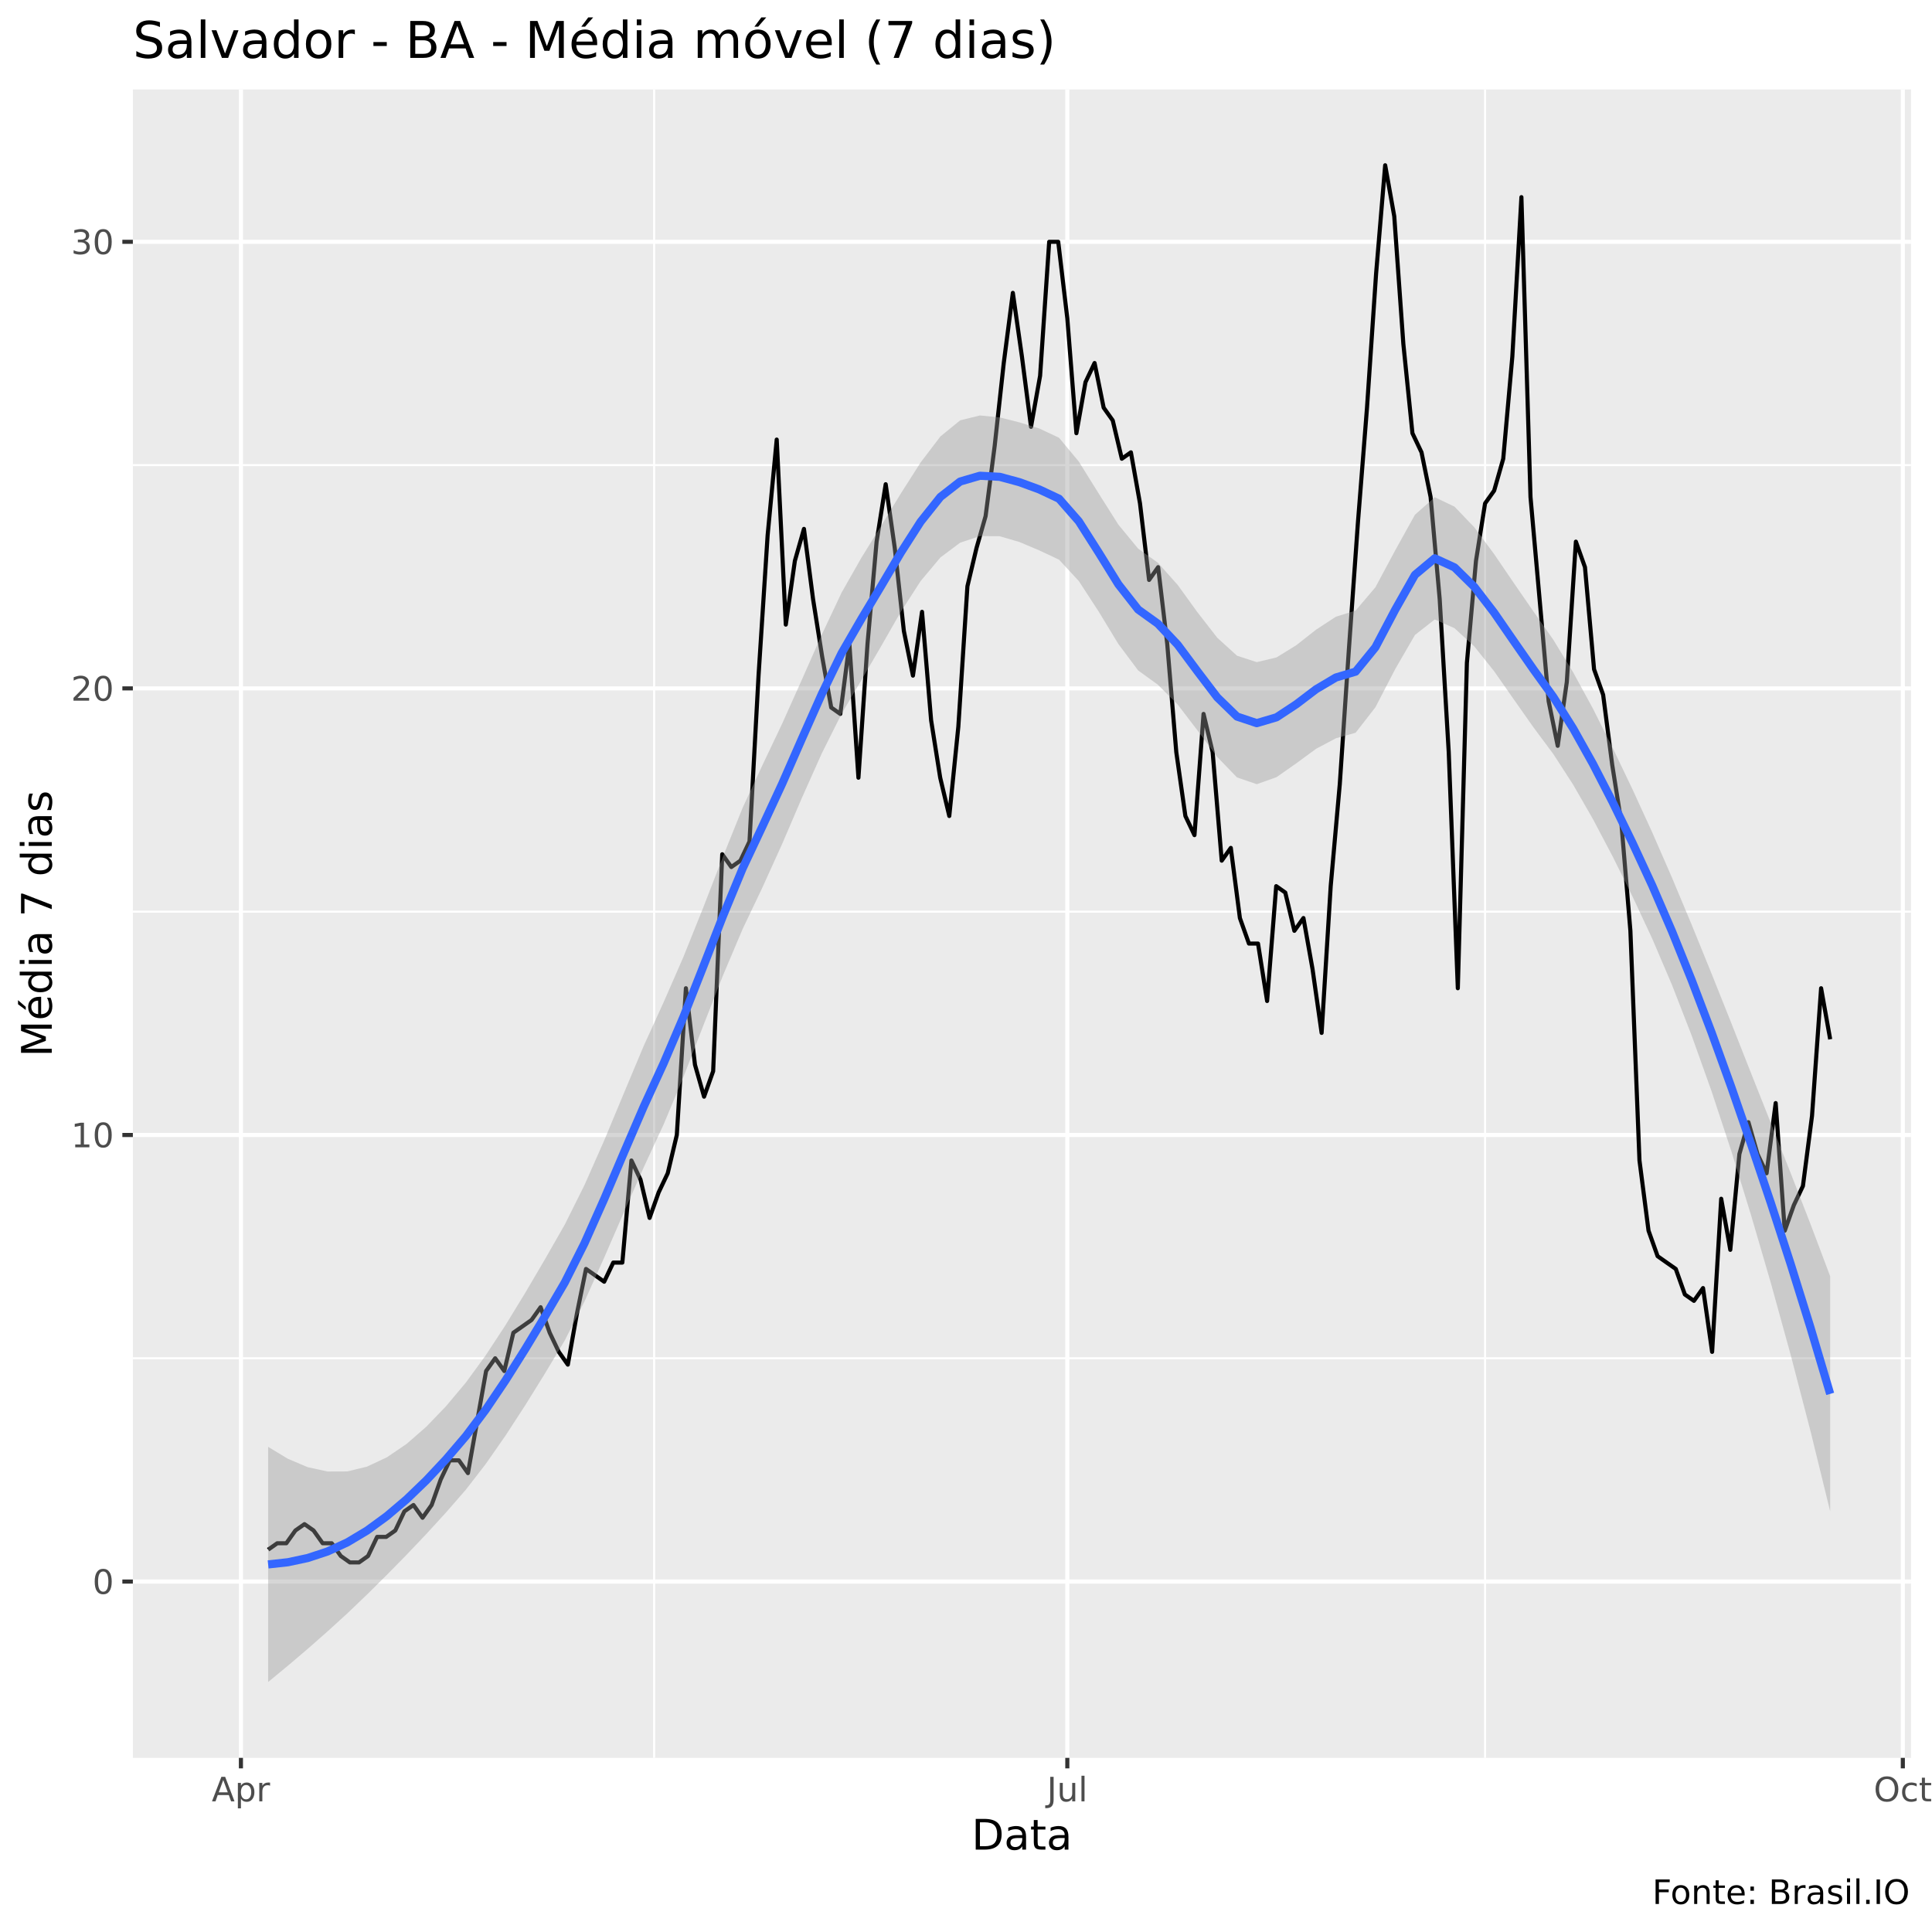
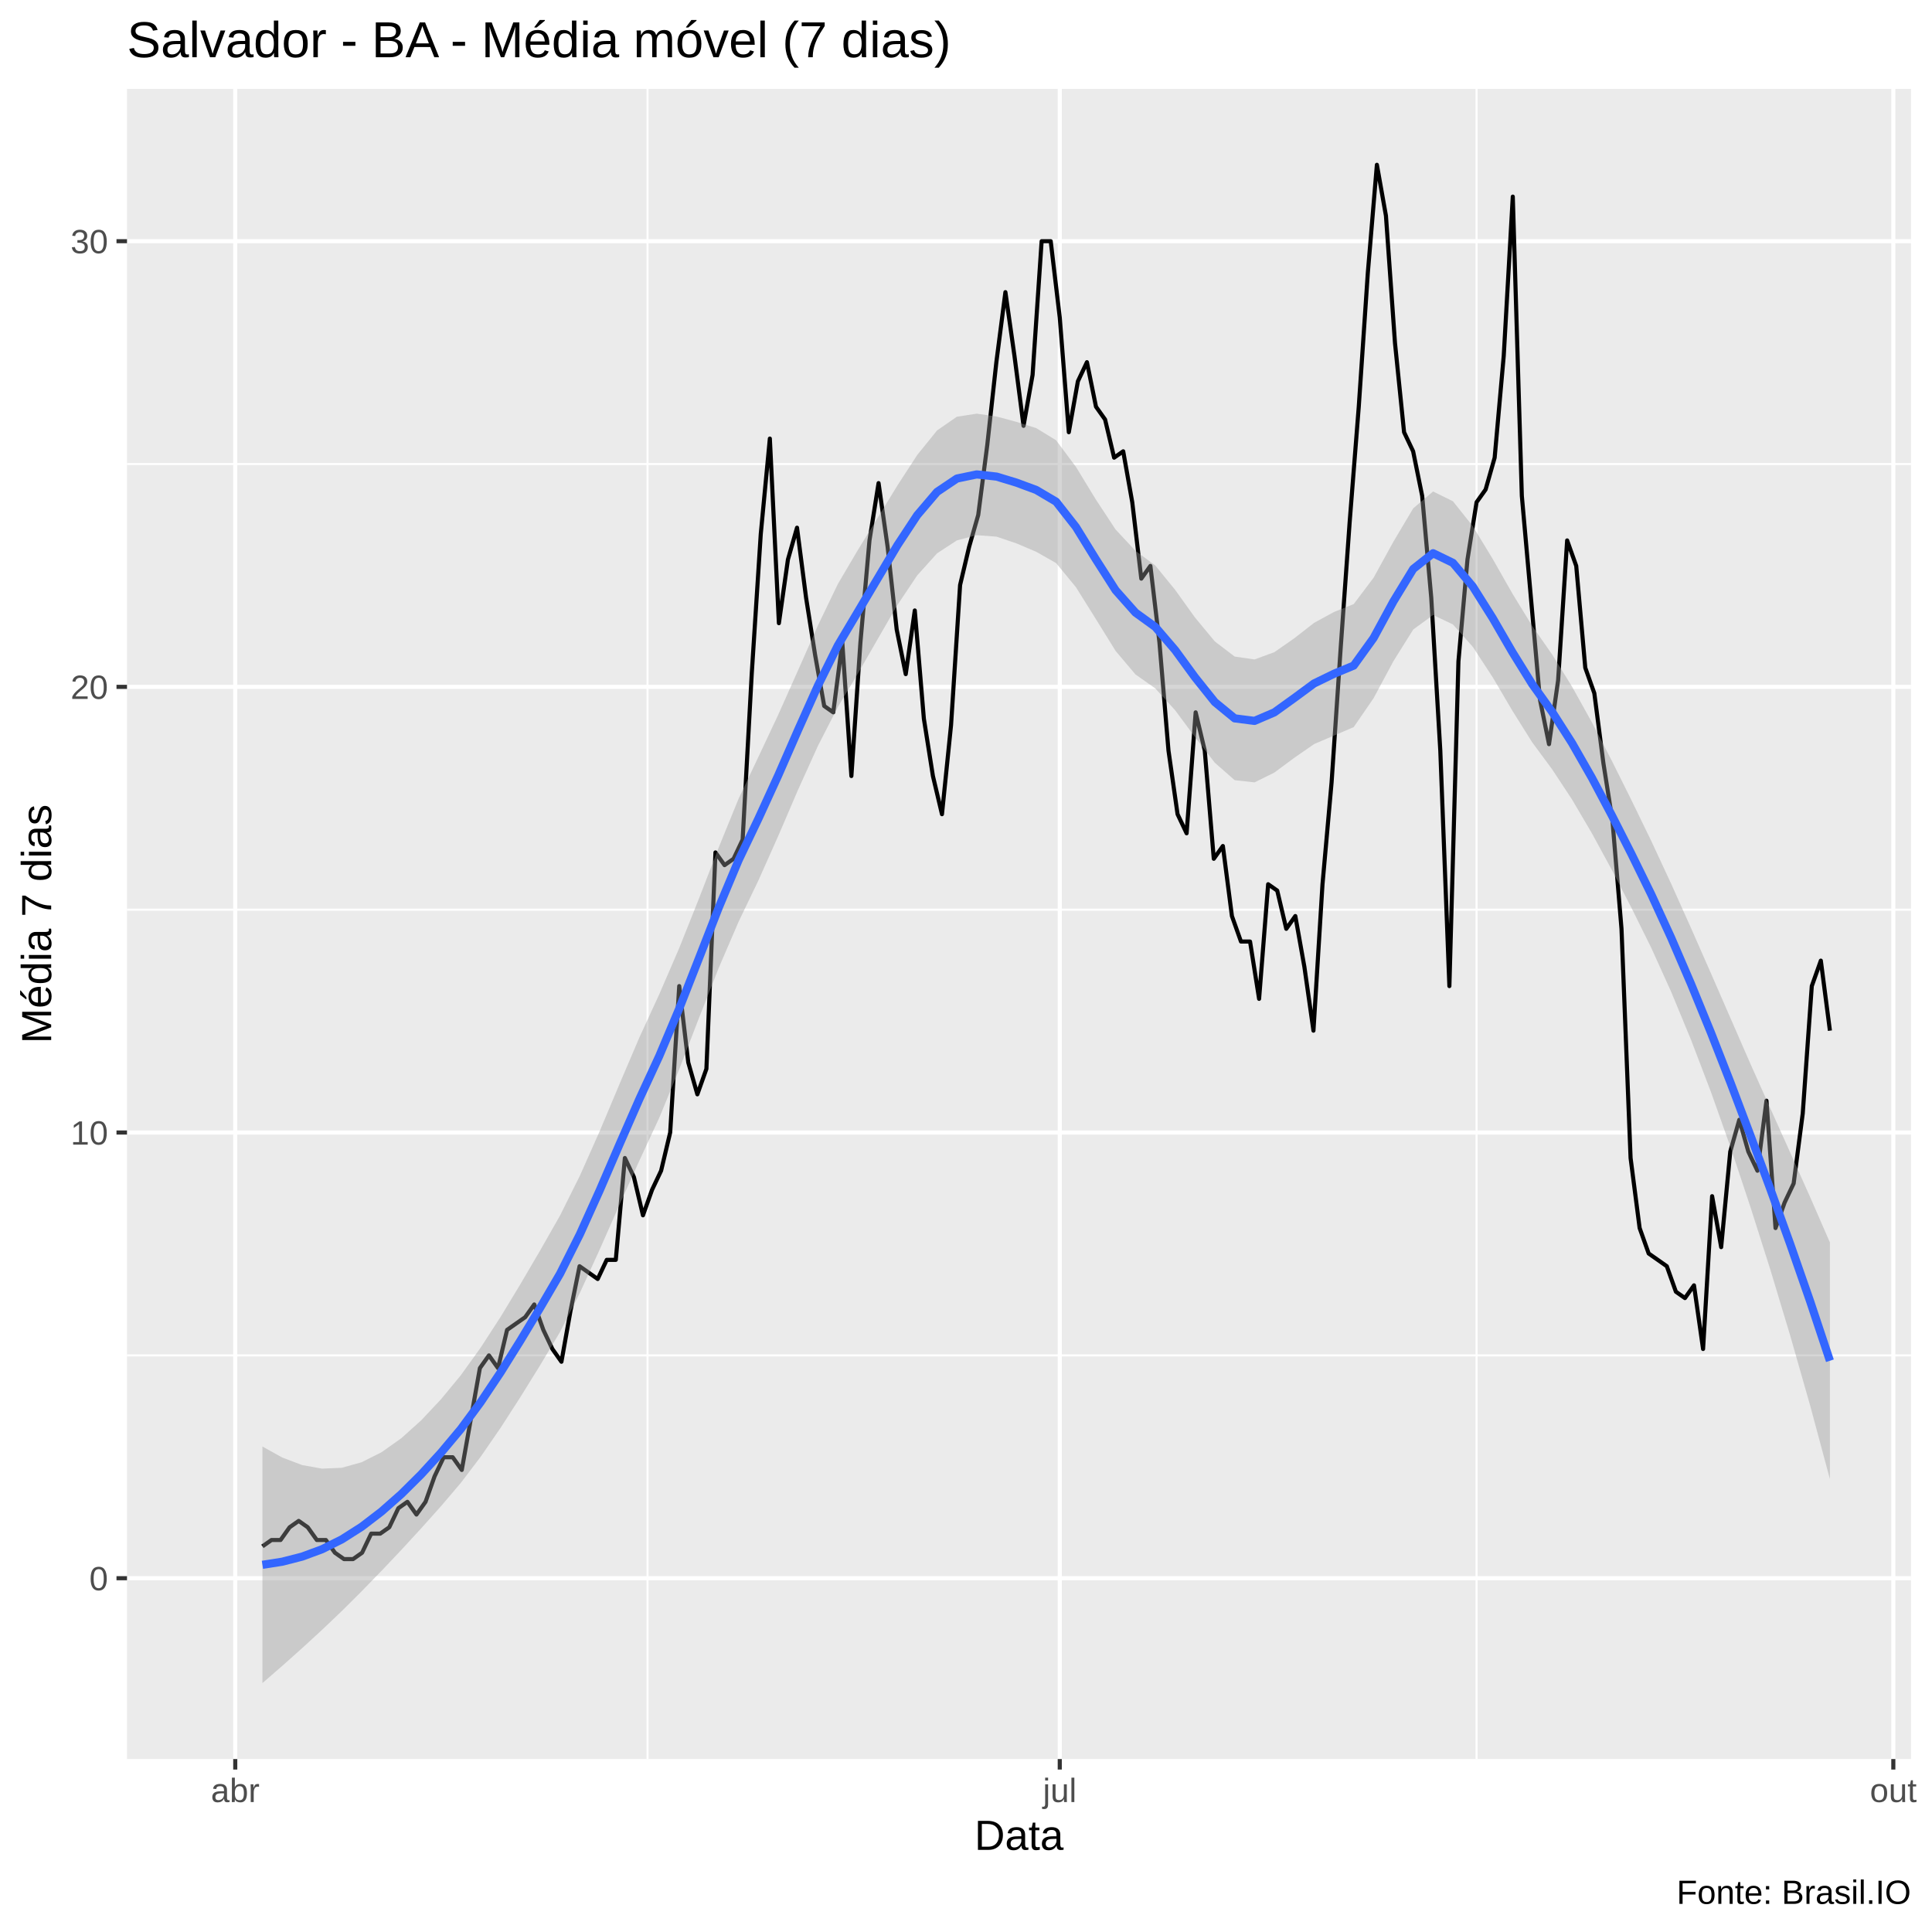
<svg xmlns="http://www.w3.org/2000/svg" viewBox="0 0 504.00 504.00">
  <defs>
    <style type="text/css">
    line, polyline, polygon, path, rect, circle {
      fill: none;
      stroke: #000000;
      stroke-linecap: round;
      stroke-linejoin: round;
      stroke-miterlimit: 10.00;
    }
  </style>
  </defs>
  <rect width="100%" height="100%" style="stroke: none; fill: #FFFFFF;" />
-   <rect x="0" y="0.00" width="504.00" height="504.00" style="stroke-width: 1.07; stroke: #FFFFFF; fill: #FFFFFF;" />
+   <rect x="0.00" y="0.00" width="504.00" height="504.00" style="stroke-width: 1.07; stroke: #FFFFFF; fill: #FFFFFF;" />
  <defs>
-     <clipPath id="cpMzQuNjZ8NDk4LjUyfDQ1OC41N3wyMy4zMw==">
-       <rect x="34.66" y="23.33" width="463.87" height="435.24" />
+     <clipPath id="cpMzMuMTN8NDk4LjUyfDQ1OC44OHwyMy4xOQ==">
+       <rect x="33.13" y="23.19" width="465.39" height="435.69" />
    </clipPath>
  </defs>
-   <rect x="34.66" y="23.33" width="463.87" height="435.24" style="stroke-width: 1.07; stroke: none; fill: #EBEBEB;" clip-path="url(#cpMzQuNjZ8NDk4LjUyfDQ1OC41N3wyMy4zMw==)" />
-   <polyline points="34.66,354.33 498.52,354.33 " style="stroke-width: 0.53; stroke: #FFFFFF; stroke-linecap: butt;" clip-path="url(#cpMzQuNjZ8NDk4LjUyfDQ1OC41N3wyMy4zMw==)" />
-   <polyline points="34.66,237.83 498.52,237.83 " style="stroke-width: 0.53; stroke: #FFFFFF; stroke-linecap: butt;" clip-path="url(#cpMzQuNjZ8NDk4LjUyfDQ1OC41N3wyMy4zMw==)" />
-   <polyline points="34.66,121.33 498.52,121.33 " style="stroke-width: 0.53; stroke: #FFFFFF; stroke-linecap: butt;" clip-path="url(#cpMzQuNjZ8NDk4LjUyfDQ1OC41N3wyMy4zMw==)" />
-   <polyline points="170.64,458.57 170.64,23.33 " style="stroke-width: 0.53; stroke: #FFFFFF; stroke-linecap: butt;" clip-path="url(#cpMzQuNjZ8NDk4LjUyfDQ1OC41N3wyMy4zMw==)" />
-   <polyline points="387.41,458.57 387.41,23.33 " style="stroke-width: 0.53; stroke: #FFFFFF; stroke-linecap: butt;" clip-path="url(#cpMzQuNjZ8NDk4LjUyfDQ1OC41N3wyMy4zMw==)" />
-   <polyline points="34.66,412.58 498.52,412.58 " style="stroke-width: 1.07; stroke: #FFFFFF; stroke-linecap: butt;" clip-path="url(#cpMzQuNjZ8NDk4LjUyfDQ1OC41N3wyMy4zMw==)" />
-   <polyline points="34.66,296.08 498.52,296.08 " style="stroke-width: 1.07; stroke: #FFFFFF; stroke-linecap: butt;" clip-path="url(#cpMzQuNjZ8NDk4LjUyfDQ1OC41N3wyMy4zMw==)" />
-   <polyline points="34.66,179.58 498.52,179.58 " style="stroke-width: 1.07; stroke: #FFFFFF; stroke-linecap: butt;" clip-path="url(#cpMzQuNjZ8NDk4LjUyfDQ1OC41N3wyMy4zMw==)" />
-   <polyline points="34.66,63.08 498.52,63.08 " style="stroke-width: 1.07; stroke: #FFFFFF; stroke-linecap: butt;" clip-path="url(#cpMzQuNjZ8NDk4LjUyfDQ1OC41N3wyMy4zMw==)" />
-   <polyline points="62.85,458.57 62.85,23.33 " style="stroke-width: 1.07; stroke: #FFFFFF; stroke-linecap: butt;" clip-path="url(#cpMzQuNjZ8NDk4LjUyfDQ1OC41N3wyMy4zMw==)" />
-   <polyline points="278.43,458.57 278.43,23.33 " style="stroke-width: 1.07; stroke: #FFFFFF; stroke-linecap: butt;" clip-path="url(#cpMzQuNjZ8NDk4LjUyfDQ1OC41N3wyMy4zMw==)" />
-   <polyline points="496.39,458.57 496.39,23.33 " style="stroke-width: 1.07; stroke: #FFFFFF; stroke-linecap: butt;" clip-path="url(#cpMzQuNjZ8NDk4LjUyfDQ1OC41N3wyMy4zMw==)" />
-   <polyline points="69.95,404.26 72.32,402.59 74.69,402.59 77.06,399.26 79.43,397.60 81.80,399.26 84.17,402.59 86.54,402.59 88.91,405.92 91.28,407.59 93.65,407.59 96.01,405.92 98.38,400.93 100.75,400.93 103.12,399.26 105.49,394.27 107.86,392.61 110.23,395.94 112.60,392.61 114.97,385.95 117.34,380.96 119.71,380.96 122.07,384.29 124.44,370.97 126.81,357.66 129.18,354.33 131.55,357.66 133.92,347.67 136.29,346.01 138.66,344.34 141.03,341.01 143.40,347.67 145.77,352.66 148.13,355.99 150.50,342.68 152.87,331.03 155.24,332.69 157.61,334.36 159.98,329.37 162.35,329.37 164.72,302.74 167.09,307.73 169.46,317.72 171.82,311.06 174.19,306.07 176.56,296.08 178.93,257.80 181.30,277.77 183.67,286.09 186.04,279.44 188.41,222.85 190.78,226.18 193.15,224.52 195.52,219.52 197.88,176.25 200.25,139.64 202.62,114.67 204.99,162.94 207.36,146.30 209.73,137.97 212.10,156.28 214.47,171.26 216.84,184.57 219.21,186.24 221.58,167.93 223.94,202.88 226.31,167.93 228.68,141.30 231.05,126.32 233.42,142.97 235.79,164.60 238.16,176.25 240.53,159.61 242.90,187.90 245.27,202.88 247.64,212.87 250.00,189.57 252.37,152.95 254.74,142.97 257.11,134.65 259.48,116.34 261.85,94.70 264.22,76.40 266.59,93.04 268.96,111.35 271.33,98.03 273.70,63.08 276.06,63.08 278.43,83.05 280.80,113.01 283.17,99.70 285.54,94.70 287.91,106.35 290.28,109.68 292.65,119.67 295.02,118.00 297.39,131.32 299.76,151.29 302.12,147.96 304.49,167.93 306.86,196.22 309.23,212.87 311.60,217.86 313.97,186.24 316.34,196.22 318.71,224.52 321.08,221.19 323.45,239.49 325.81,246.15 328.18,246.15 330.55,261.13 332.92,231.17 335.29,232.84 337.66,242.82 340.03,239.49 342.40,252.81 344.77,269.45 347.14,231.17 349.51,204.55 351.87,169.60 354.24,136.31 356.61,106.35 358.98,71.40 361.35,43.11 363.72,56.43 366.09,89.71 368.46,113.01 370.83,118.00 373.20,129.65 375.57,156.28 377.93,196.22 380.30,257.80 382.67,172.92 385.04,146.30 387.41,131.32 389.78,127.99 392.15,119.67 394.52,93.04 396.89,51.43 399.26,129.65 401.63,156.28 403.99,182.91 406.36,194.56 408.73,177.92 411.10,141.30 413.47,147.96 415.84,174.59 418.21,181.25 420.58,199.55 422.95,214.53 425.32,242.82 427.69,302.74 430.05,321.04 432.42,327.70 434.79,329.37 437.16,331.03 439.53,337.69 441.90,339.35 444.27,336.02 446.64,352.66 449.01,312.72 451.38,326.04 453.75,301.07 456.11,292.75 458.48,301.07 460.85,306.07 463.22,287.76 465.59,321.04 467.96,314.39 470.33,309.39 472.70,291.09 475.07,257.80 477.44,271.12 " style="stroke-width: 1.07; stroke-linecap: butt;" clip-path="url(#cpMzQuNjZ8NDk4LjUyfDQ1OC41N3wyMy4zMw==)" />
-   <polygon points="69.95,377.44 75.11,380.56 80.27,382.74 85.43,383.87 90.59,383.85 95.74,382.60 100.90,380.18 106.06,376.68 111.22,372.18 116.38,366.81 121.53,360.67 126.69,353.59 131.85,345.72 137.01,337.28 142.17,328.49 147.32,319.48 152.48,309.14 157.64,297.46 162.80,285.06 167.96,272.76 173.11,261.47 178.27,249.66 183.43,236.81 188.59,223.49 193.75,210.68 198.90,199.60 204.06,188.74 209.22,177.23 214.38,165.56 219.54,154.61 224.69,145.54 229.85,137.20 235.01,128.72 240.17,120.63 245.33,113.85 250.48,109.65 255.64,108.38 260.80,108.89 265.96,110.19 271.12,111.78 276.27,114.20 281.43,120.41 286.59,128.70 291.75,136.86 296.91,143.12 302.06,146.80 307.22,152.59 312.38,159.72 317.54,166.36 322.70,171.06 327.85,172.73 333.01,171.50 338.17,168.31 343.33,164.26 348.49,160.88 353.64,159.28 358.80,153.21 363.96,143.58 369.12,134.28 374.28,129.71 379.43,132.16 384.59,137.54 389.75,144.51 394.91,152.09 400.07,159.57 405.22,166.91 410.38,175.37 415.54,184.84 420.70,195.10 425.86,205.90 431.01,217.13 436.17,228.96 441.33,241.29 446.49,253.98 451.65,266.91 456.80,279.97 461.96,292.96 467.12,306.00 472.28,319.26 477.44,332.94 477.44,394.29 472.28,373.23 467.12,353.39 461.96,334.69 456.80,317.02 451.65,300.29 446.49,284.66 441.33,270.21 436.17,256.94 431.01,244.85 425.86,233.84 420.70,223.44 415.54,213.66 410.38,204.69 405.22,196.71 400.07,189.79 394.91,182.46 389.75,175.07 384.59,168.62 379.43,163.87 374.28,161.60 369.12,165.64 363.96,174.56 358.80,184.51 353.64,191.15 348.49,192.60 343.33,195.34 338.17,199.12 333.01,202.74 327.85,204.57 322.70,202.81 317.54,197.47 312.38,190.53 307.22,183.79 302.06,178.63 296.91,174.90 291.75,168.00 286.59,159.50 281.43,151.58 276.27,146.00 271.12,143.58 265.96,141.40 260.80,139.89 255.64,139.84 250.48,141.57 245.33,145.42 240.17,151.58 235.01,159.58 229.85,168.60 224.69,177.46 219.54,186.21 214.38,196.53 209.22,208.07 204.06,220.11 198.90,231.50 193.75,242.31 188.59,254.49 183.43,267.65 178.27,281.00 173.11,293.36 167.96,304.46 162.80,316.13 157.64,328.02 152.48,339.50 147.32,349.70 142.17,358.29 137.01,366.60 131.85,374.54 126.69,381.94 121.53,388.61 116.38,394.53 111.22,400.17 106.06,405.60 100.90,410.86 95.74,415.97 90.59,420.90 85.43,425.60 80.27,430.14 75.11,434.53 69.95,438.79 " style="stroke-width: 0.00; stroke: none; fill: #999999; fill-opacity: 0.40;" clip-path="url(#cpMzQuNjZ8NDk4LjUyfDQ1OC41N3wyMy4zMw==)" />
-   <polyline points="69.95,377.44 75.11,380.56 80.27,382.74 85.43,383.87 90.59,383.85 95.74,382.60 100.90,380.18 106.06,376.68 111.22,372.18 116.38,366.81 121.53,360.67 126.69,353.59 131.85,345.72 137.01,337.28 142.17,328.49 147.32,319.48 152.48,309.14 157.64,297.46 162.80,285.06 167.96,272.76 173.11,261.47 178.27,249.66 183.43,236.81 188.59,223.49 193.75,210.68 198.90,199.60 204.06,188.74 209.22,177.23 214.38,165.56 219.54,154.61 224.69,145.54 229.85,137.20 235.01,128.72 240.17,120.63 245.33,113.85 250.48,109.65 255.64,108.38 260.80,108.89 265.96,110.19 271.12,111.78 276.27,114.20 281.43,120.41 286.59,128.70 291.75,136.86 296.91,143.12 302.06,146.80 307.22,152.59 312.38,159.72 317.54,166.36 322.70,171.06 327.85,172.73 333.01,171.50 338.17,168.31 343.33,164.26 348.49,160.88 353.64,159.28 358.80,153.21 363.96,143.58 369.12,134.28 374.28,129.71 379.43,132.16 384.59,137.54 389.75,144.51 394.91,152.09 400.07,159.57 405.22,166.91 410.38,175.37 415.54,184.84 420.70,195.10 425.86,205.90 431.01,217.13 436.17,228.96 441.33,241.29 446.49,253.98 451.65,266.91 456.80,279.97 461.96,292.96 467.12,306.00 472.28,319.26 477.44,332.94 " style="stroke-width: 2.13; stroke: none;" clip-path="url(#cpMzQuNjZ8NDk4LjUyfDQ1OC41N3wyMy4zMw==)" />
-   <polyline points="477.44,394.29 472.28,373.23 467.12,353.39 461.96,334.69 456.80,317.02 451.65,300.29 446.49,284.66 441.33,270.21 436.17,256.94 431.01,244.85 425.86,233.84 420.70,223.44 415.54,213.66 410.38,204.69 405.22,196.71 400.07,189.79 394.91,182.46 389.75,175.07 384.59,168.62 379.43,163.87 374.28,161.60 369.12,165.64 363.96,174.56 358.80,184.51 353.64,191.15 348.49,192.60 343.33,195.34 338.17,199.12 333.01,202.74 327.85,204.57 322.70,202.81 317.54,197.47 312.38,190.53 307.22,183.79 302.06,178.63 296.91,174.90 291.75,168.00 286.59,159.50 281.43,151.58 276.27,146.00 271.12,143.58 265.96,141.40 260.80,139.89 255.64,139.84 250.48,141.57 245.33,145.42 240.17,151.58 235.01,159.58 229.85,168.60 224.69,177.46 219.54,186.21 214.38,196.53 209.22,208.07 204.06,220.11 198.90,231.50 193.75,242.31 188.59,254.49 183.43,267.65 178.27,281.00 173.11,293.36 167.96,304.46 162.80,316.13 157.64,328.02 152.48,339.50 147.32,349.70 142.17,358.29 137.01,366.60 131.85,374.54 126.69,381.94 121.53,388.61 116.38,394.53 111.22,400.17 106.06,405.60 100.90,410.86 95.74,415.97 90.59,420.90 85.43,425.60 80.27,430.14 75.11,434.53 69.95,438.79 " style="stroke-width: 2.13; stroke: none;" clip-path="url(#cpMzQuNjZ8NDk4LjUyfDQ1OC41N3wyMy4zMw==)" />
-   <polyline points="69.95,408.11 75.11,407.54 80.27,406.44 85.43,404.74 90.59,402.37 95.74,399.29 100.90,395.52 106.06,391.14 111.22,386.17 116.38,380.67 121.53,374.64 126.69,367.77 131.85,360.13 137.01,351.94 142.17,343.39 147.32,334.59 152.48,324.32 157.64,312.74 162.80,300.60 167.96,288.61 173.11,277.41 178.27,265.33 183.43,252.23 188.59,238.99 193.75,226.50 198.90,215.55 204.06,204.42 209.22,192.65 214.38,181.05 219.54,170.41 224.69,161.50 229.85,152.90 235.01,144.15 240.17,136.10 245.33,129.63 250.48,125.61 255.64,124.11 260.80,124.39 265.96,125.79 271.12,127.68 276.27,130.10 281.43,135.99 286.59,144.10 291.75,152.43 296.91,159.01 302.06,162.71 307.22,168.19 312.38,175.13 317.54,181.91 322.70,186.93 327.85,188.65 333.01,187.12 338.17,183.72 343.33,179.80 348.49,176.74 353.64,175.21 358.80,168.86 363.96,159.07 369.12,149.96 374.28,145.65 379.43,148.01 384.59,153.08 389.75,159.79 394.91,167.27 400.07,174.68 405.22,181.81 410.38,190.03 415.54,199.25 420.70,209.27 425.86,219.87 431.01,230.99 436.17,242.95 441.33,255.75 446.49,269.32 451.65,283.60 456.80,298.49 461.96,313.82 467.12,329.70 472.28,346.25 477.44,363.62 " style="stroke-width: 2.13; stroke: #3366FF; stroke-linecap: butt;" clip-path="url(#cpMzQuNjZ8NDk4LjUyfDQ1OC41N3wyMy4zMw==)" />
+   <rect x="33.13" y="23.19" width="465.39" height="435.69" style="stroke-width: 1.07; stroke: none; fill: #EBEBEB;" clip-path="url(#cpMzMuMTN8NDk4LjUyfDQ1OC44OHwyMy4xOQ==)" />
+   <polyline points="33.13,353.58 498.52,353.58 " style="stroke-width: 0.53; stroke: #FFFFFF; stroke-linecap: butt;" clip-path="url(#cpMzMuMTN8NDk4LjUyfDQ1OC44OHwyMy4xOQ==)" />
+   <polyline points="33.13,237.31 498.52,237.31 " style="stroke-width: 0.53; stroke: #FFFFFF; stroke-linecap: butt;" clip-path="url(#cpMzMuMTN8NDk4LjUyfDQ1OC44OHwyMy4xOQ==)" />
+   <polyline points="33.13,121.05 498.52,121.05 " style="stroke-width: 0.53; stroke: #FFFFFF; stroke-linecap: butt;" clip-path="url(#cpMzMuMTN8NDk4LjUyfDQ1OC44OHwyMy4xOQ==)" />
+   <polyline points="168.92,458.88 168.92,23.19 " style="stroke-width: 0.53; stroke: #FFFFFF; stroke-linecap: butt;" clip-path="url(#cpMzMuMTN8NDk4LjUyfDQ1OC44OHwyMy4xOQ==)" />
+   <polyline points="385.19,458.88 385.19,23.19 " style="stroke-width: 0.53; stroke: #FFFFFF; stroke-linecap: butt;" clip-path="url(#cpMzMuMTN8NDk4LjUyfDQ1OC44OHwyMy4xOQ==)" />
+   <polyline points="33.13,411.71 498.52,411.71 " style="stroke-width: 1.07; stroke: #FFFFFF; stroke-linecap: butt;" clip-path="url(#cpMzMuMTN8NDk4LjUyfDQ1OC44OHwyMy4xOQ==)" />
+   <polyline points="33.13,295.44 498.52,295.44 " style="stroke-width: 1.07; stroke: #FFFFFF; stroke-linecap: butt;" clip-path="url(#cpMzMuMTN8NDk4LjUyfDQ1OC44OHwyMy4xOQ==)" />
+   <polyline points="33.13,179.18 498.52,179.18 " style="stroke-width: 1.07; stroke: #FFFFFF; stroke-linecap: butt;" clip-path="url(#cpMzMuMTN8NDk4LjUyfDQ1OC44OHwyMy4xOQ==)" />
+   <polyline points="33.13,62.92 498.52,62.92 " style="stroke-width: 1.07; stroke: #FFFFFF; stroke-linecap: butt;" clip-path="url(#cpMzMuMTN8NDk4LjUyfDQ1OC44OHwyMy4xOQ==)" />
+   <polyline points="61.37,458.88 61.37,23.19 " style="stroke-width: 1.07; stroke: #FFFFFF; stroke-linecap: butt;" clip-path="url(#cpMzMuMTN8NDk4LjUyfDQ1OC44OHwyMy4xOQ==)" />
+   <polyline points="276.46,458.88 276.46,23.19 " style="stroke-width: 1.07; stroke: #FFFFFF; stroke-linecap: butt;" clip-path="url(#cpMzMuMTN8NDk4LjUyfDQ1OC44OHwyMy4xOQ==)" />
+   <polyline points="493.91,458.88 493.91,23.19 " style="stroke-width: 1.07; stroke: #FFFFFF; stroke-linecap: butt;" clip-path="url(#cpMzMuMTN8NDk4LjUyfDQ1OC44OHwyMy4xOQ==)" />
+   <polyline points="68.46,403.40 70.83,401.74 73.19,401.74 75.55,398.42 77.92,396.76 80.28,398.42 82.65,401.74 85.01,401.74 87.37,405.06 89.74,406.72 92.10,406.72 94.46,405.06 96.83,400.08 99.19,400.08 101.55,398.42 103.92,393.44 106.28,391.78 108.64,395.10 111.01,391.78 113.37,385.13 115.74,380.15 118.10,380.15 120.46,383.47 122.83,370.18 125.19,356.90 127.55,353.58 129.92,356.90 132.28,346.93 134.64,345.27 137.01,343.61 139.37,340.29 141.74,346.93 144.10,351.91 146.46,355.24 148.83,341.95 151.19,330.32 153.55,331.98 155.92,333.65 158.28,328.66 160.64,328.66 163.01,302.09 165.37,307.07 167.73,317.04 170.10,310.39 172.46,305.41 174.83,295.44 177.19,257.24 179.55,277.17 181.92,285.48 184.28,278.84 186.64,222.37 189.01,225.69 191.37,224.03 193.73,219.04 196.10,175.86 198.46,139.32 200.83,114.41 203.19,162.57 205.55,145.96 207.92,137.66 210.28,155.93 212.64,170.88 215.01,184.17 217.37,185.83 219.73,167.56 222.10,202.44 224.46,167.56 226.82,140.98 229.19,126.03 231.55,142.64 233.92,164.23 236.28,175.86 238.64,159.25 241.01,187.49 243.37,202.44 245.73,212.40 248.10,189.15 250.46,152.61 252.82,142.64 255.19,134.34 257.55,116.07 259.92,94.48 262.28,76.21 264.64,92.82 267.01,111.09 269.37,97.80 271.73,62.92 274.10,62.92 276.46,82.85 278.82,112.75 281.19,99.46 283.55,94.48 285.91,106.10 288.28,109.43 290.64,119.39 293.01,117.73 295.37,131.02 297.73,150.95 300.10,147.63 302.46,167.56 304.82,195.79 307.19,212.40 309.55,217.38 311.91,185.83 314.28,195.79 316.64,224.03 319.01,220.70 321.37,238.97 323.73,245.62 326.10,245.62 328.46,260.57 330.82,230.67 333.19,232.33 335.55,242.30 337.91,238.97 340.28,252.26 342.64,268.87 345.00,230.67 347.37,204.10 349.73,169.22 352.10,136.00 354.46,106.10 356.82,71.22 359.19,42.99 361.55,56.28 363.91,89.49 366.28,112.75 368.64,117.73 371.00,129.36 373.37,155.93 375.73,195.79 378.10,257.24 380.46,172.54 382.82,145.96 385.19,131.02 387.55,127.70 389.91,119.39 392.28,92.82 394.64,51.29 397.00,129.36 399.37,155.93 401.73,182.50 404.09,194.13 406.46,177.52 408.82,140.98 411.19,147.63 413.55,174.20 415.91,180.84 418.28,199.11 420.64,214.06 423.00,242.30 425.37,302.09 427.73,320.36 430.09,327.00 432.46,328.66 434.82,330.32 437.19,336.97 439.55,338.63 441.91,335.31 444.28,351.91 446.64,312.05 449.00,325.34 451.37,300.43 453.73,292.12 456.09,300.43 458.46,305.41 460.82,287.14 463.18,320.36 465.55,313.71 467.91,308.73 470.28,290.46 472.64,257.24 475.00,250.60 477.37,268.87 " style="stroke-width: 1.07; stroke-linecap: butt;" clip-path="url(#cpMzMuMTN8NDk4LjUyfDQ1OC44OHwyMy4xOQ==)" />
+   <polygon points="68.46,377.35 73.64,380.23 78.82,382.19 83.99,383.12 89.17,382.90 94.34,381.45 99.52,378.85 104.70,375.18 109.87,370.53 115.05,365.02 120.22,358.75 125.40,351.54 130.58,343.55 135.75,335.01 140.93,326.17 146.10,317.09 151.28,306.69 156.46,295.05 161.63,282.76 166.81,270.61 171.98,259.38 177.16,247.39 182.34,234.40 187.51,221.03 192.69,208.33 197.86,197.42 203.04,186.40 208.22,174.79 213.39,163.12 218.57,152.35 223.74,143.57 228.92,135.14 234.10,126.66 239.27,118.70 244.45,112.29 249.62,108.71 254.80,107.91 259.98,108.66 265.15,110.05 270.33,111.69 275.50,114.85 280.68,121.79 285.85,130.27 291.03,138.14 296.21,143.69 301.38,147.52 306.56,153.88 311.73,161.08 316.91,167.33 322.09,171.28 327.26,172.03 332.44,170.13 337.61,166.53 342.79,162.49 347.97,159.66 353.14,157.59 358.32,150.72 363.49,141.32 368.67,132.61 373.85,128.21 379.02,130.76 384.20,137.25 389.37,145.76 394.55,154.86 399.73,163.32 404.90,170.73 410.08,179.09 415.25,188.39 420.43,198.37 425.61,208.77 430.78,219.42 435.96,230.56 441.13,242.09 446.31,253.86 451.49,265.74 456.66,277.58 461.84,289.17 467.01,300.66 472.19,312.24 477.37,324.12 477.37,385.85 472.19,366.58 467.01,348.42 461.84,331.25 456.66,314.95 451.49,299.40 446.31,284.80 441.13,271.24 435.96,258.74 430.78,247.30 425.61,236.85 420.43,226.84 415.25,217.33 410.08,208.54 404.90,200.68 399.73,193.69 394.55,185.43 389.37,176.63 384.20,168.73 379.02,162.89 373.85,160.44 368.67,164.22 363.49,172.50 358.32,182.15 353.14,189.68 347.97,191.90 342.79,194.12 337.61,197.71 332.44,201.54 327.26,204.10 322.09,203.52 316.91,198.98 311.73,192.26 306.56,185.29 301.38,179.58 296.21,175.94 291.03,169.81 285.85,161.45 280.68,153.18 275.50,146.89 270.33,143.95 265.15,141.75 259.98,140.00 254.80,139.61 249.62,140.97 244.45,144.35 239.27,150.11 234.10,157.84 228.92,166.79 223.74,175.81 218.57,184.43 213.39,194.54 208.22,205.96 203.04,218.03 197.86,229.65 192.69,240.42 187.51,252.46 182.34,265.57 177.16,279.01 171.98,291.61 166.81,302.74 161.63,314.23 156.46,325.92 151.28,337.26 146.10,347.46 140.93,356.11 135.75,364.46 130.58,372.49 125.40,380.01 120.22,386.83 115.05,392.91 109.87,398.70 104.70,404.32 99.52,409.79 94.34,415.12 89.17,420.27 83.99,425.20 78.82,429.95 73.64,434.57 68.46,439.07 " style="stroke-width: 0.00; stroke: none; fill: #999999; fill-opacity: 0.40;" clip-path="url(#cpMzMuMTN8NDk4LjUyfDQ1OC44OHwyMy4xOQ==)" />
+   <polyline points="68.46,377.35 73.64,380.23 78.82,382.19 83.99,383.12 89.17,382.90 94.34,381.45 99.52,378.85 104.70,375.18 109.87,370.53 115.05,365.02 120.22,358.75 125.40,351.54 130.58,343.55 135.75,335.01 140.93,326.17 146.10,317.09 151.28,306.69 156.46,295.05 161.63,282.76 166.81,270.61 171.98,259.38 177.16,247.39 182.34,234.40 187.51,221.03 192.69,208.33 197.86,197.42 203.04,186.40 208.22,174.79 213.39,163.12 218.57,152.35 223.74,143.57 228.92,135.14 234.10,126.66 239.27,118.70 244.45,112.29 249.62,108.71 254.80,107.91 259.98,108.66 265.15,110.05 270.33,111.69 275.50,114.85 280.68,121.79 285.85,130.27 291.03,138.14 296.21,143.69 301.38,147.52 306.56,153.88 311.73,161.08 316.91,167.33 322.09,171.28 327.26,172.03 332.44,170.13 337.61,166.53 342.79,162.49 347.97,159.66 353.14,157.59 358.32,150.72 363.49,141.32 368.67,132.61 373.85,128.21 379.02,130.76 384.20,137.25 389.37,145.76 394.55,154.86 399.73,163.32 404.90,170.73 410.08,179.09 415.25,188.39 420.43,198.37 425.61,208.77 430.78,219.42 435.96,230.56 441.13,242.09 446.31,253.86 451.49,265.74 456.66,277.58 461.84,289.17 467.01,300.66 472.19,312.24 477.37,324.12 " style="stroke-width: 2.13; stroke: none;" clip-path="url(#cpMzMuMTN8NDk4LjUyfDQ1OC44OHwyMy4xOQ==)" />
+   <polyline points="477.37,385.85 472.19,366.58 467.01,348.42 461.84,331.25 456.66,314.95 451.49,299.40 446.31,284.80 441.13,271.24 435.96,258.74 430.78,247.30 425.61,236.85 420.43,226.84 415.25,217.33 410.08,208.54 404.90,200.68 399.73,193.69 394.55,185.43 389.37,176.63 384.20,168.73 379.02,162.89 373.85,160.44 368.67,164.22 363.49,172.50 358.32,182.15 353.14,189.68 347.97,191.90 342.79,194.12 337.61,197.71 332.44,201.54 327.26,204.10 322.09,203.52 316.91,198.98 311.73,192.26 306.56,185.29 301.38,179.58 296.21,175.94 291.03,169.81 285.85,161.45 280.68,153.18 275.50,146.89 270.33,143.95 265.15,141.75 259.98,140.00 254.80,139.61 249.62,140.97 244.45,144.35 239.27,150.11 234.10,157.84 228.92,166.79 223.74,175.81 218.57,184.43 213.39,194.54 208.22,205.96 203.04,218.03 197.86,229.65 192.69,240.42 187.51,252.46 182.34,265.57 177.16,279.01 171.98,291.61 166.81,302.74 161.63,314.23 156.46,325.92 151.28,337.26 146.10,347.46 140.93,356.11 135.75,364.46 130.58,372.49 125.40,380.01 120.22,386.83 115.05,392.91 109.87,398.70 104.70,404.32 99.52,409.79 94.34,415.12 89.17,420.27 83.99,425.20 78.82,429.95 73.64,434.57 68.46,439.07 " style="stroke-width: 2.13; stroke: none;" clip-path="url(#cpMzMuMTN8NDk4LjUyfDQ1OC44OHwyMy4xOQ==)" />
+   <polyline points="68.46,408.21 73.64,407.40 78.82,406.07 83.99,404.16 89.17,401.58 94.34,398.29 99.52,394.32 104.70,389.75 109.87,384.62 115.05,378.96 120.22,372.79 125.40,365.77 130.58,358.02 135.75,349.74 140.93,341.14 146.10,332.28 151.28,321.97 156.46,310.49 161.63,298.49 166.81,286.68 171.98,275.49 177.16,263.20 182.34,249.98 187.51,236.74 192.69,224.37 197.86,213.54 203.04,202.22 208.22,190.38 213.39,178.83 218.57,168.39 223.74,159.69 228.92,150.97 234.10,142.25 239.27,134.40 244.45,128.32 249.62,124.84 254.80,123.76 259.98,124.33 265.15,125.90 270.33,127.82 275.50,130.87 280.68,137.48 285.85,145.86 291.03,153.97 296.21,159.81 301.38,163.55 306.56,169.59 311.73,176.67 316.91,183.15 322.09,187.40 327.26,188.06 332.44,185.84 337.61,182.12 342.79,178.30 347.97,175.78 353.14,173.63 358.32,166.44 363.49,156.91 368.67,148.42 373.85,144.32 379.02,146.83 384.20,152.99 389.37,161.20 394.55,170.14 399.73,178.50 404.90,185.70 410.08,193.81 415.25,202.86 420.43,212.61 425.61,222.81 430.78,233.36 435.96,244.65 441.13,256.66 446.31,269.33 451.49,282.57 456.66,296.27 461.84,310.21 467.01,324.54 472.19,339.41 477.37,354.98 " style="stroke-width: 2.13; stroke: #3366FF; stroke-linecap: butt;" clip-path="url(#cpMzMuMTN8NDk4LjUyfDQ1OC44OHwyMy4xOQ==)" />
  <defs>
    <clipPath id="cpMC4wMHw1MDQuMDB8NTA0LjAwfDAuMDA=">
      <rect x="0.00" y="0.00" width="504.00" height="504.00" />
    </clipPath>
  </defs>
  <g clip-path="url(#cpMC4wMHw1MDQuMDB8NTA0LjAwfDAuMDA=)">
-     <text x="24.13" y="415.79" style="font-size: 8.80px; fill: #4D4D4D; font-family: DejaVu Sans;" textLength="5.60px" lengthAdjust="spacingAndGlyphs">0</text>
+     <text x="23.30" y="414.86" style="font-size: 8.80px; fill: #4D4D4D; font-family: Arial;" textLength="4.89px" lengthAdjust="spacingAndGlyphs">0</text>
  </g>
  <g clip-path="url(#cpMC4wMHw1MDQuMDB8NTA0LjAwfDAuMDA=)">
-     <text x="18.53" y="299.29" style="font-size: 8.80px; fill: #4D4D4D; font-family: DejaVu Sans;" textLength="11.20px" lengthAdjust="spacingAndGlyphs">10</text>
+     <text x="18.41" y="298.59" style="font-size: 8.80px; fill: #4D4D4D; font-family: Arial;" textLength="9.79px" lengthAdjust="spacingAndGlyphs">10</text>
  </g>
  <g clip-path="url(#cpMC4wMHw1MDQuMDB8NTA0LjAwfDAuMDA=)">
-     <text x="18.53" y="182.79" style="font-size: 8.80px; fill: #4D4D4D; font-family: DejaVu Sans;" textLength="11.20px" lengthAdjust="spacingAndGlyphs">20</text>
+     <text x="18.41" y="182.33" style="font-size: 8.80px; fill: #4D4D4D; font-family: Arial;" textLength="9.79px" lengthAdjust="spacingAndGlyphs">20</text>
  </g>
  <g clip-path="url(#cpMC4wMHw1MDQuMDB8NTA0LjAwfDAuMDA=)">
-     <text x="18.53" y="66.29" style="font-size: 8.80px; fill: #4D4D4D; font-family: DejaVu Sans;" textLength="11.20px" lengthAdjust="spacingAndGlyphs">30</text>
+     <text x="18.41" y="66.07" style="font-size: 8.80px; fill: #4D4D4D; font-family: Arial;" textLength="9.79px" lengthAdjust="spacingAndGlyphs">30</text>
  </g>
-   <polyline points="31.92,412.58 34.66,412.58 " style="stroke-width: 1.07; stroke: #333333; stroke-linecap: butt;" clip-path="url(#cpMC4wMHw1MDQuMDB8NTA0LjAwfDAuMDA=)" />
-   <polyline points="31.92,296.08 34.66,296.08 " style="stroke-width: 1.07; stroke: #333333; stroke-linecap: butt;" clip-path="url(#cpMC4wMHw1MDQuMDB8NTA0LjAwfDAuMDA=)" />
-   <polyline points="31.92,179.58 34.66,179.58 " style="stroke-width: 1.07; stroke: #333333; stroke-linecap: butt;" clip-path="url(#cpMC4wMHw1MDQuMDB8NTA0LjAwfDAuMDA=)" />
-   <polyline points="31.92,63.08 34.66,63.08 " style="stroke-width: 1.07; stroke: #333333; stroke-linecap: butt;" clip-path="url(#cpMC4wMHw1MDQuMDB8NTA0LjAwfDAuMDA=)" />
-   <polyline points="62.85,461.31 62.85,458.57 " style="stroke-width: 1.07; stroke: #333333; stroke-linecap: butt;" clip-path="url(#cpMC4wMHw1MDQuMDB8NTA0LjAwfDAuMDA=)" />
-   <polyline points="278.43,461.31 278.43,458.57 " style="stroke-width: 1.07; stroke: #333333; stroke-linecap: butt;" clip-path="url(#cpMC4wMHw1MDQuMDB8NTA0LjAwfDAuMDA=)" />
-   <polyline points="496.39,461.31 496.39,458.57 " style="stroke-width: 1.07; stroke: #333333; stroke-linecap: butt;" clip-path="url(#cpMC4wMHw1MDQuMDB8NTA0LjAwfDAuMDA=)" />
+   <polyline points="30.39,411.71 33.13,411.71 " style="stroke-width: 1.07; stroke: #333333; stroke-linecap: butt;" clip-path="url(#cpMC4wMHw1MDQuMDB8NTA0LjAwfDAuMDA=)" />
+   <polyline points="30.39,295.44 33.13,295.44 " style="stroke-width: 1.07; stroke: #333333; stroke-linecap: butt;" clip-path="url(#cpMC4wMHw1MDQuMDB8NTA0LjAwfDAuMDA=)" />
+   <polyline points="30.39,179.18 33.13,179.18 " style="stroke-width: 1.07; stroke: #333333; stroke-linecap: butt;" clip-path="url(#cpMC4wMHw1MDQuMDB8NTA0LjAwfDAuMDA=)" />
+   <polyline points="30.39,62.92 33.13,62.92 " style="stroke-width: 1.07; stroke: #333333; stroke-linecap: butt;" clip-path="url(#cpMC4wMHw1MDQuMDB8NTA0LjAwfDAuMDA=)" />
+   <polyline points="61.37,461.62 61.37,458.88 " style="stroke-width: 1.07; stroke: #333333; stroke-linecap: butt;" clip-path="url(#cpMC4wMHw1MDQuMDB8NTA0LjAwfDAuMDA=)" />
+   <polyline points="276.46,461.62 276.46,458.88 " style="stroke-width: 1.07; stroke: #333333; stroke-linecap: butt;" clip-path="url(#cpMC4wMHw1MDQuMDB8NTA0LjAwfDAuMDA=)" />
+   <polyline points="493.91,461.62 493.91,458.88 " style="stroke-width: 1.07; stroke: #333333; stroke-linecap: butt;" clip-path="url(#cpMC4wMHw1MDQuMDB8NTA0LjAwfDAuMDA=)" />
  <g clip-path="url(#cpMC4wMHw1MDQuMDB8NTA0LjAwfDAuMDA=)">
-     <text x="55.24" y="469.92" style="font-size: 8.80px; fill: #4D4D4D; font-family: DejaVu Sans;" textLength="15.22px" lengthAdjust="spacingAndGlyphs">Apr</text>
+     <text x="55.01" y="470.11" style="font-size: 8.80px; fill: #4D4D4D; font-family: Arial;" textLength="12.72px" lengthAdjust="spacingAndGlyphs">abr</text>
  </g>
  <g clip-path="url(#cpMC4wMHw1MDQuMDB8NTA0LjAwfDAuMDA=)">
-     <text x="273.12" y="469.92" style="font-size: 8.80px; fill: #4D4D4D; font-family: DejaVu Sans;" textLength="10.62px" lengthAdjust="spacingAndGlyphs">Jul</text>
+     <text x="272.06" y="470.11" style="font-size: 8.80px; fill: #4D4D4D; font-family: Arial;" textLength="8.80px" lengthAdjust="spacingAndGlyphs">jul</text>
  </g>
  <g clip-path="url(#cpMC4wMHw1MDQuMDB8NTA0LjAwfDAuMDA=)">
-     <text x="488.78" y="469.92" style="font-size: 8.80px; fill: #4D4D4D; font-family: DejaVu Sans;" textLength="15.22px" lengthAdjust="spacingAndGlyphs">Oct</text>
+     <text x="487.79" y="470.11" style="font-size: 8.80px; fill: #4D4D4D; font-family: Arial;" textLength="12.23px" lengthAdjust="spacingAndGlyphs">out</text>
  </g>
  <g clip-path="url(#cpMC4wMHw1MDQuMDB8NTA0LjAwfDAuMDA=)">
-     <text x="253.46" y="482.51" style="font-size: 11.00px; font-family: DejaVu Sans;" textLength="26.26px" lengthAdjust="spacingAndGlyphs">Data</text>
+     <text x="254.21" y="482.57" style="font-size: 11.00px; font-family: Arial;" textLength="23.24px" lengthAdjust="spacingAndGlyphs">Data</text>
  </g>
  <g clip-path="url(#cpMC4wMHw1MDQuMDB8NTA0LjAwfDAuMDA=)">
-     <text transform="translate(13.50,275.72) rotate(-90)" style="font-size: 11.00px; font-family: DejaVu Sans;" textLength="69.54px" lengthAdjust="spacingAndGlyphs">Média 7 dias</text>
+     <text transform="translate(13.35,272.22) rotate(-90)" style="font-size: 11.00px; font-family: Arial;" textLength="62.37px" lengthAdjust="spacingAndGlyphs">Média 7 dias</text>
  </g>
  <g clip-path="url(#cpMC4wMHw1MDQuMDB8NTA0LjAwfDAuMDA=)">
-     <text x="34.66" y="15.10" style="font-size: 13.20px; font-family: DejaVu Sans;" textLength="240.79px" lengthAdjust="spacingAndGlyphs">Salvador - BA - Média móvel (7 dias)</text>
+     <text x="33.13" y="14.93" style="font-size: 13.20px; font-family: Arial;" textLength="215.68px" lengthAdjust="spacingAndGlyphs">Salvador - BA - Média móvel (7 dias)</text>
  </g>
  <g clip-path="url(#cpMC4wMHw1MDQuMDB8NTA0LjAwfDAuMDA=)">
-     <text x="431.03" y="496.69" style="font-size: 8.80px; font-family: DejaVu Sans;" textLength="67.49px" lengthAdjust="spacingAndGlyphs">Fonte: Brasil.IO</text>
+     <text x="437.39" y="496.67" style="font-size: 8.80px; font-family: Arial;" textLength="61.13px" lengthAdjust="spacingAndGlyphs">Fonte: Brasil.IO</text>
  </g>
</svg>
